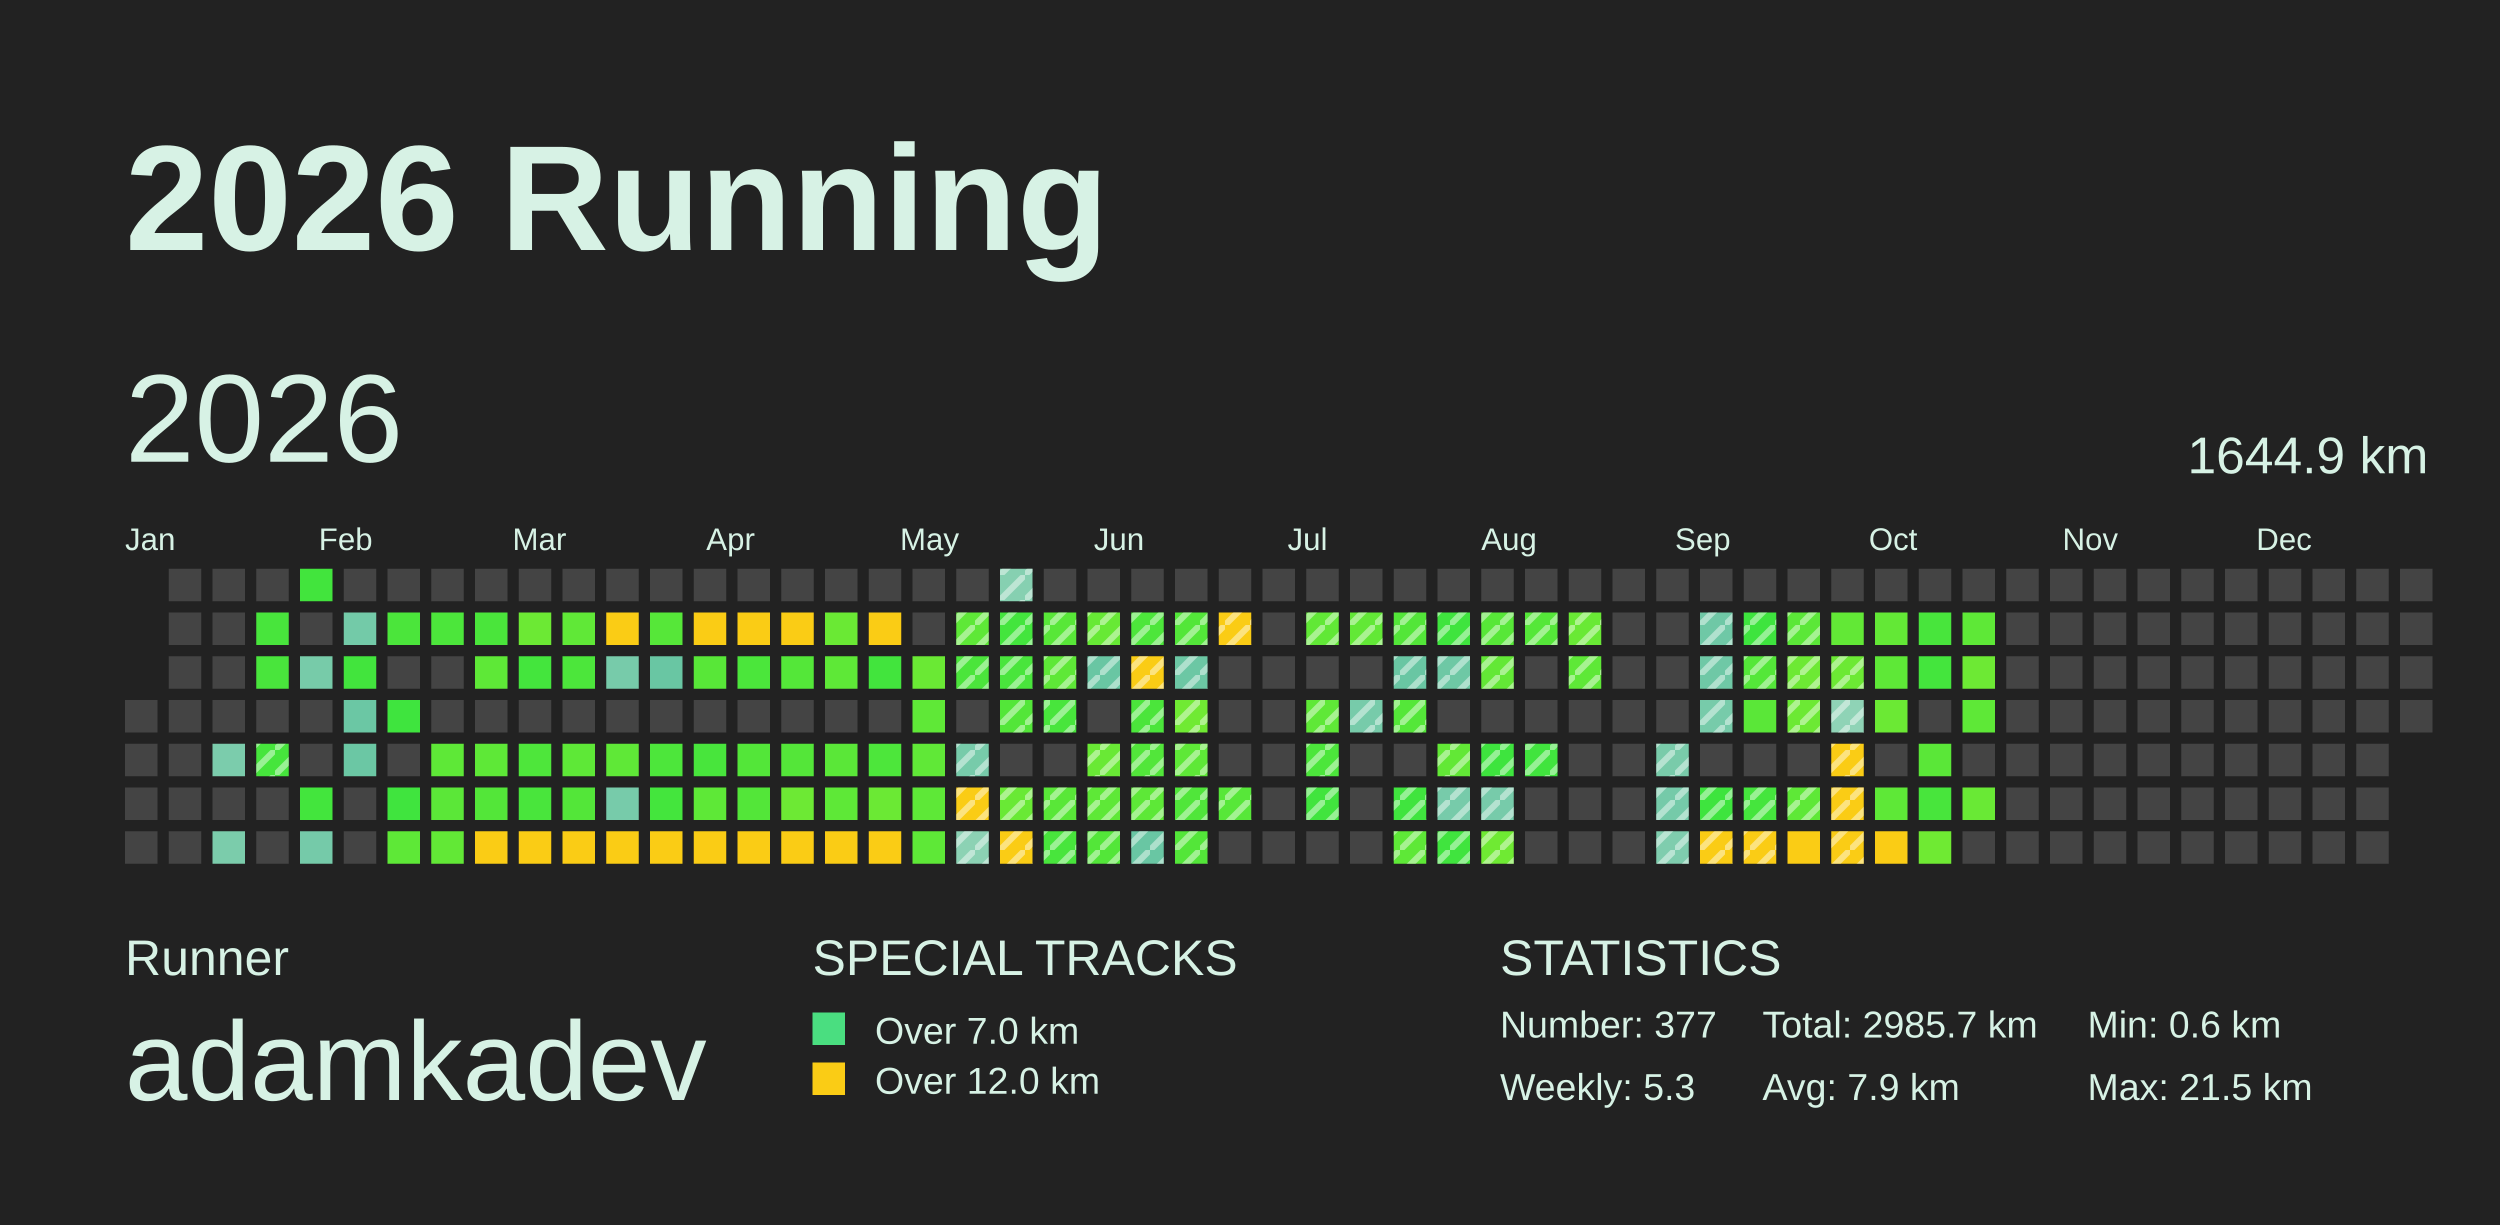
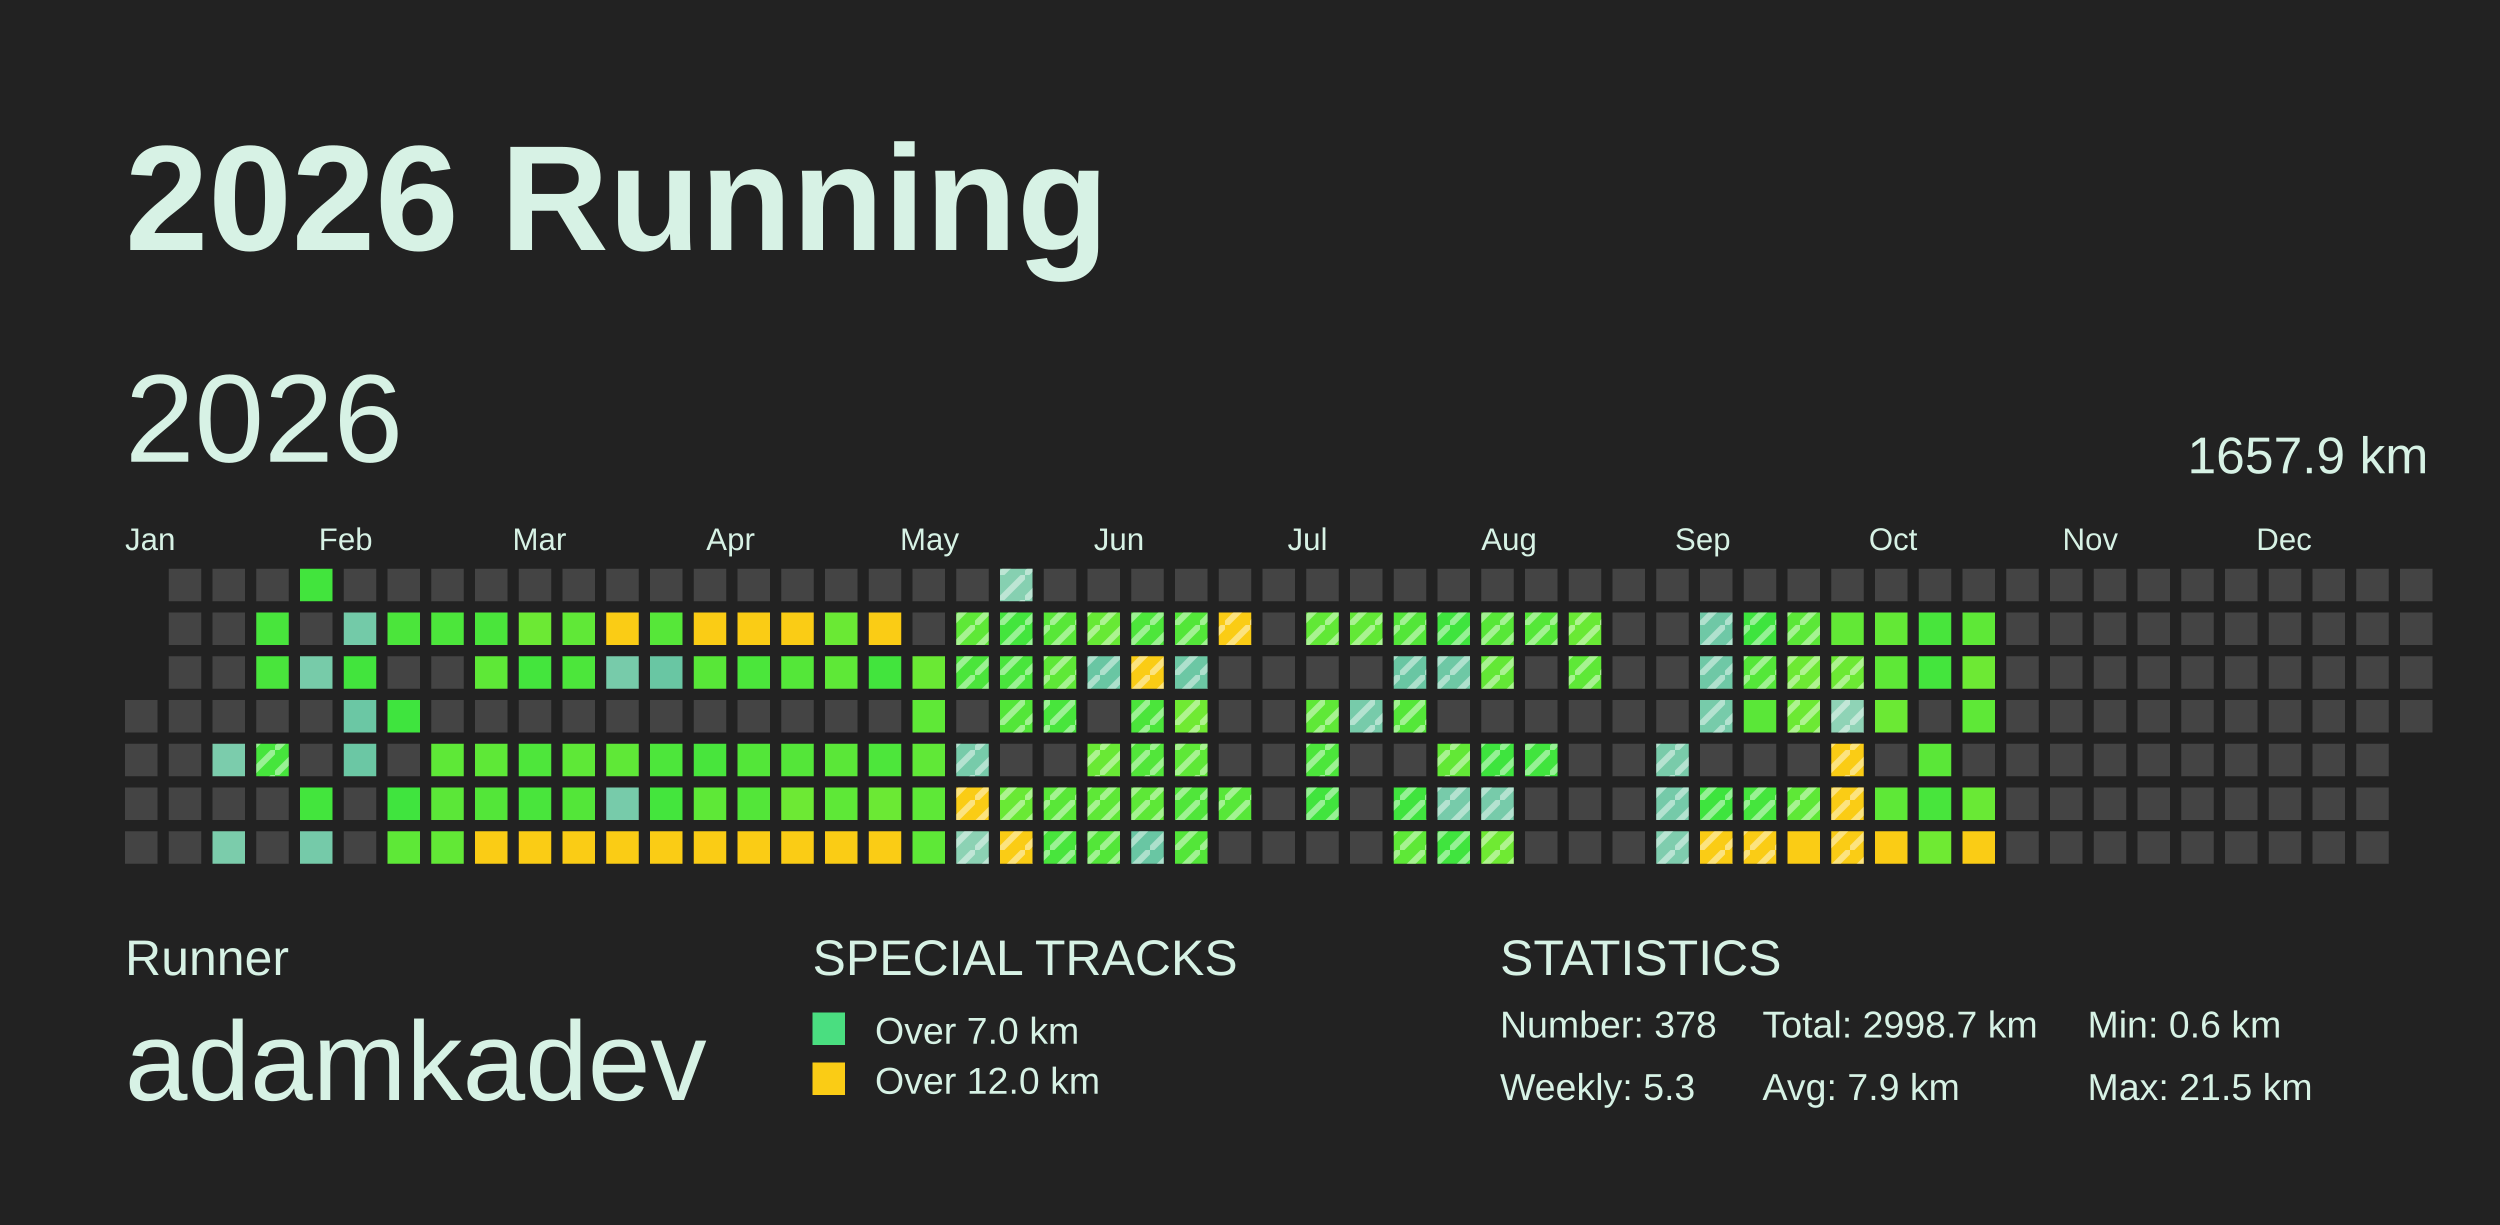
<svg xmlns="http://www.w3.org/2000/svg" baseProfile="full" height="98mm" version="1.1" viewBox="0,0,200,98" width="200mm">
  <defs>
    <pattern height="2" id="indoor-stripe" patternUnits="userSpaceOnUse" width="2">
      <line stroke="white" stroke-opacity="0.45" stroke-width="0.5" x1="0" x2="2" y1="2" y2="0" />
    </pattern>
  </defs>
  <rect fill="#222222" height="98" width="200" x="0" y="0" />
  <text fill="#D7F2E5" style="font-size:12px; font-family:Arial; font-weight:bold;" x="10" y="20">2026 Running</text>
  <text fill="#D7F2E5" style="font-size:4px; font-family:Arial" x="10" y="78">Runner</text>
  <text fill="#D7F2E5" style="font-size:9px; font-family:Arial" x="10" y="88">adamkadev</text>
  <text fill="#D7F2E5" style="font-size:4px; font-family:Arial" x="65" y="78">SPECIAL TRACKS</text>
  <rect fill="#4ADE80" height="2.6" width="2.6" x="65" y="81" />
  <text fill="#D7F2E5" style="font-size:3px; font-family:Arial" x="70" y="83.5">Over 7.0 km</text>
  <rect fill="#FACC15" height="2.6" width="2.6" x="65" y="85" />
  <text fill="#D7F2E5" style="font-size:3px; font-family:Arial" x="70" y="87.5">Over 12.0 km</text>
  <text fill="#D7F2E5" style="font-size:4px; font-family:Arial" x="120" y="78">STATISTICS</text>
-   <text fill="#D7F2E5" style="font-size:3px; font-family:Arial" x="120" y="83">Number: 377</text>
+   <text fill="#D7F2E5" style="font-size:3px; font-family:Arial" x="120" y="83">Number: 378</text>
  <text fill="#D7F2E5" style="font-size:3px; font-family:Arial" x="120" y="88">Weekly: 5.3</text>
-   <text fill="#D7F2E5" style="font-size:3px; font-family:Arial" x="141" y="83">Total: 2985.7 km</text>
+   <text fill="#D7F2E5" style="font-size:3px; font-family:Arial" x="141" y="83">Total: 2998.7 km</text>
  <text fill="#D7F2E5" style="font-size:3px; font-family:Arial" x="141" y="88">Avg: 7.9 km</text>
  <text fill="#D7F2E5" style="font-size:3px; font-family:Arial" x="167" y="83">Min: 0.6 km</text>
  <text fill="#D7F2E5" style="font-size:3px; font-family:Arial" x="167" y="88">Max: 21.5 km</text>
  <text dominant-baseline="hanging" fill="#D7F2E5" style="font-size:10.0px; font-family:Arial;" x="10" y="30">2026</text>
-   <text dominant-baseline="hanging" fill="#D7F2E5" style="font-size:4.125px; font-family:Arial;" x="175" y="35">1644.9 km</text>
+   <text dominant-baseline="hanging" fill="#D7F2E5" style="font-size:4.125px; font-family:Arial;" x="175" y="35">1657.9 km</text>
  <text fill="#D7F2E5" style="font-size:2.5px; font-family:Arial" x="10.0" y="44">Jan</text>
  <text fill="#D7F2E5" style="font-size:2.5px; font-family:Arial" x="25.5" y="44">Feb</text>
  <text fill="#D7F2E5" style="font-size:2.5px; font-family:Arial" x="41.0" y="44">Mar</text>
  <text fill="#D7F2E5" style="font-size:2.5px; font-family:Arial" x="56.5" y="44">Apr</text>
  <text fill="#D7F2E5" style="font-size:2.5px; font-family:Arial" x="72.0" y="44">May</text>
  <text fill="#D7F2E5" style="font-size:2.5px; font-family:Arial" x="87.5" y="44">Jun</text>
  <text fill="#D7F2E5" style="font-size:2.5px; font-family:Arial" x="103.0" y="44">Jul</text>
  <text fill="#D7F2E5" style="font-size:2.5px; font-family:Arial" x="118.5" y="44">Aug</text>
  <text fill="#D7F2E5" style="font-size:2.5px; font-family:Arial" x="134.0" y="44">Sep</text>
  <text fill="#D7F2E5" style="font-size:2.5px; font-family:Arial" x="149.5" y="44">Oct</text>
  <text fill="#D7F2E5" style="font-size:2.5px; font-family:Arial" x="165.0" y="44">Nov</text>
  <text fill="#D7F2E5" style="font-size:2.5px; font-family:Arial" x="180.5" y="44">Dec</text>
  <rect fill="#444444" height="2.6" width="2.6" x="10.0" y="56.0" />
  <rect fill="#444444" height="2.6" width="2.6" x="10.0" y="59.5" />
  <rect fill="#444444" height="2.6" width="2.6" x="10.0" y="63.0" />
  <rect fill="#444444" height="2.6" width="2.6" x="10.0" y="66.5" />
  <rect fill="#444444" height="2.6" width="2.6" x="13.5" y="45.5" />
  <rect fill="#444444" height="2.6" width="2.6" x="13.5" y="49.0" />
  <rect fill="#444444" height="2.6" width="2.6" x="13.5" y="52.5" />
  <rect fill="#444444" height="2.6" width="2.6" x="13.5" y="56.0" />
  <rect fill="#444444" height="2.6" width="2.6" x="13.5" y="59.5" />
  <rect fill="#444444" height="2.6" width="2.6" x="13.5" y="63.0" />
  <rect fill="#444444" height="2.6" width="2.6" x="13.5" y="66.5" />
  <rect fill="#444444" height="2.6" width="2.6" x="17.0" y="45.5" />
  <rect fill="#444444" height="2.6" width="2.6" x="17.0" y="49.0" />
  <rect fill="#444444" height="2.6" width="2.6" x="17.0" y="52.5" />
  <rect fill="#444444" height="2.6" width="2.6" x="17.0" y="56.0" />
  <rect fill="#7bccac" height="2.6" width="2.6" x="17.0" y="59.5" />
  <rect fill="#444444" height="2.6" width="2.6" x="17.0" y="63.0" />
  <rect fill="#7bccab" height="2.6" width="2.6" x="17.0" y="66.5" />
  <rect fill="#444444" height="2.6" width="2.6" x="20.5" y="45.5" />
  <rect fill="#48e53c" height="2.6" width="2.6" x="20.5" y="49.0" />
  <rect fill="#49e53c" height="2.6" width="2.6" x="20.5" y="52.5" />
  <rect fill="#444444" height="2.6" width="2.6" x="20.5" y="56.0" />
  <rect fill="#46e53c" height="2.6" width="2.6" x="20.5" y="59.5" />
  <rect fill="url(#indoor-stripe)" height="2.6" style="pointer-events: none;" width="2.6" x="20.5" y="59.5" />
  <rect fill="#444444" height="2.6" width="2.6" x="20.5" y="63.0" />
  <rect fill="#444444" height="2.6" width="2.6" x="20.5" y="66.5" />
  <rect fill="#42e43d" height="2.6" width="2.6" x="24.0" y="45.5" />
  <rect fill="#444444" height="2.6" width="2.6" x="24.0" y="49.0" />
  <rect fill="#77cba9" height="2.6" width="2.6" x="24.0" y="52.5" />
  <rect fill="#444444" height="2.6" width="2.6" x="24.0" y="56.0" />
  <rect fill="#444444" height="2.6" width="2.6" x="24.0" y="59.5" />
  <rect fill="#43e53d" height="2.6" width="2.6" x="24.0" y="63.0" />
  <rect fill="#75caa9" height="2.6" width="2.6" x="24.0" y="66.5" />
  <rect fill="#444444" height="2.6" width="2.6" x="27.5" y="45.5" />
  <rect fill="#73caa8" height="2.6" width="2.6" x="27.5" y="49.0" />
  <rect fill="#42e43d" height="2.6" width="2.6" x="27.5" y="52.5" />
  <rect fill="#6bc7a4" height="2.6" width="2.6" x="27.5" y="56.0" />
  <rect fill="#6bc7a4" height="2.6" width="2.6" x="27.5" y="59.5" />
  <rect fill="#444444" height="2.6" width="2.6" x="27.5" y="63.0" />
  <rect fill="#444444" height="2.6" width="2.6" x="27.5" y="66.5" />
  <rect fill="#444444" height="2.6" width="2.6" x="31.0" y="45.5" />
  <rect fill="#4be53b" height="2.6" width="2.6" x="31.0" y="49.0" />
  <rect fill="#444444" height="2.6" width="2.6" x="31.0" y="52.5" />
  <rect fill="#3fe43e" height="2.6" width="2.6" x="31.0" y="56.0" />
  <rect fill="#444444" height="2.6" width="2.6" x="31.0" y="59.5" />
  <rect fill="#40e43e" height="2.6" width="2.6" x="31.0" y="63.0" />
  <rect fill="#5ee837" height="2.6" width="2.6" x="31.0" y="66.5" />
  <rect fill="#444444" height="2.6" width="2.6" x="34.5" y="45.5" />
  <rect fill="#4ce63b" height="2.6" width="2.6" x="34.5" y="49.0" />
  <rect fill="#444444" height="2.6" width="2.6" x="34.5" y="52.5" />
  <rect fill="#444444" height="2.6" width="2.6" x="34.5" y="56.0" />
  <rect fill="#5ee837" height="2.6" width="2.6" x="34.5" y="59.5" />
  <rect fill="#5be738" height="2.6" width="2.6" x="34.5" y="63.0" />
  <rect fill="#62e836" height="2.6" width="2.6" x="34.5" y="66.5" />
  <rect fill="#444444" height="2.6" width="2.6" x="38.0" y="45.5" />
  <rect fill="#4ae53b" height="2.6" width="2.6" x="38.0" y="49.0" />
  <rect fill="#5ee837" height="2.6" width="2.6" x="38.0" y="52.5" />
  <rect fill="#444444" height="2.6" width="2.6" x="38.0" y="56.0" />
  <rect fill="#5ee837" height="2.6" width="2.6" x="38.0" y="59.5" />
  <rect fill="#53e639" height="2.6" width="2.6" x="38.0" y="63.0" />
  <rect fill="#FACC15" height="2.6" width="2.6" x="38.0" y="66.5" />
  <rect fill="#444444" height="2.6" width="2.6" x="41.5" y="45.5" />
  <rect fill="#6ce934" height="2.6" width="2.6" x="41.5" y="49.0" />
  <rect fill="#44e53d" height="2.6" width="2.6" x="41.5" y="52.5" />
  <rect fill="#444444" height="2.6" width="2.6" x="41.5" y="56.0" />
  <rect fill="#4ee63b" height="2.6" width="2.6" x="41.5" y="59.5" />
  <rect fill="#49e53c" height="2.6" width="2.6" x="41.5" y="63.0" />
  <rect fill="#FACC15" height="2.6" width="2.6" x="41.5" y="66.5" />
  <rect fill="#444444" height="2.6" width="2.6" x="45.0" y="45.5" />
  <rect fill="#60e837" height="2.6" width="2.6" x="45.0" y="49.0" />
  <rect fill="#4ce63b" height="2.6" width="2.6" x="45.0" y="52.5" />
  <rect fill="#444444" height="2.6" width="2.6" x="45.0" y="56.0" />
  <rect fill="#5ee837" height="2.6" width="2.6" x="45.0" y="59.5" />
  <rect fill="#53e639" height="2.6" width="2.6" x="45.0" y="63.0" />
  <rect fill="#FACC15" height="2.6" width="2.6" x="45.0" y="66.5" />
  <rect fill="#444444" height="2.6" width="2.6" x="48.5" y="45.5" />
  <rect fill="#FACC15" height="2.6" width="2.6" x="48.5" y="49.0" />
  <rect fill="#77cbaa" height="2.6" width="2.6" x="48.5" y="52.5" />
  <rect fill="#444444" height="2.6" width="2.6" x="48.5" y="56.0" />
  <rect fill="#5fe837" height="2.6" width="2.6" x="48.5" y="59.5" />
  <rect fill="#77cbaa" height="2.6" width="2.6" x="48.5" y="63.0" />
  <rect fill="#FACC15" height="2.6" width="2.6" x="48.5" y="66.5" />
  <rect fill="#444444" height="2.6" width="2.6" x="52.0" y="45.5" />
  <rect fill="#56e739" height="2.6" width="2.6" x="52.0" y="49.0" />
  <rect fill="#69c6a3" height="2.6" width="2.6" x="52.0" y="52.5" />
  <rect fill="#444444" height="2.6" width="2.6" x="52.0" y="56.0" />
  <rect fill="#4de63b" height="2.6" width="2.6" x="52.0" y="59.5" />
  <rect fill="#44e53d" height="2.6" width="2.6" x="52.0" y="63.0" />
  <rect fill="#FACC15" height="2.6" width="2.6" x="52.0" y="66.5" />
  <rect fill="#444444" height="2.6" width="2.6" x="55.5" y="45.5" />
  <rect fill="#FACC15" height="2.6" width="2.6" x="55.5" y="49.0" />
  <rect fill="#58e738" height="2.6" width="2.6" x="55.5" y="52.5" />
  <rect fill="#444444" height="2.6" width="2.6" x="55.5" y="56.0" />
  <rect fill="#48e53c" height="2.6" width="2.6" x="55.5" y="59.5" />
  <rect fill="#5ee837" height="2.6" width="2.6" x="55.5" y="63.0" />
  <rect fill="#FACC15" height="2.6" width="2.6" x="55.5" y="66.5" />
  <rect fill="#444444" height="2.6" width="2.6" x="59.0" y="45.5" />
  <rect fill="#FACC15" height="2.6" width="2.6" x="59.0" y="49.0" />
  <rect fill="#4be63b" height="2.6" width="2.6" x="59.0" y="52.5" />
  <rect fill="#444444" height="2.6" width="2.6" x="59.0" y="56.0" />
  <rect fill="#53e639" height="2.6" width="2.6" x="59.0" y="59.5" />
  <rect fill="#53e639" height="2.6" width="2.6" x="59.0" y="63.0" />
  <rect fill="#FACC15" height="2.6" width="2.6" x="59.0" y="66.5" />
  <rect fill="#444444" height="2.6" width="2.6" x="62.5" y="45.5" />
  <rect fill="#FACC15" height="2.6" width="2.6" x="62.5" y="49.0" />
  <rect fill="#54e739" height="2.6" width="2.6" x="62.5" y="52.5" />
  <rect fill="#444444" height="2.6" width="2.6" x="62.5" y="56.0" />
  <rect fill="#54e639" height="2.6" width="2.6" x="62.5" y="59.5" />
  <rect fill="#6de934" height="2.6" width="2.6" x="62.5" y="63.0" />
  <rect fill="#FACC15" height="2.6" width="2.6" x="62.5" y="66.5" />
  <rect fill="#444444" height="2.6" width="2.6" x="66.0" y="45.5" />
  <rect fill="#6ae934" height="2.6" width="2.6" x="66.0" y="49.0" />
  <rect fill="#5ee837" height="2.6" width="2.6" x="66.0" y="52.5" />
  <rect fill="#444444" height="2.6" width="2.6" x="66.0" y="56.0" />
  <rect fill="#5ae738" height="2.6" width="2.6" x="66.0" y="59.5" />
  <rect fill="#5ee837" height="2.6" width="2.6" x="66.0" y="63.0" />
  <rect fill="#FACC15" height="2.6" width="2.6" x="66.0" y="66.5" />
  <rect fill="#444444" height="2.6" width="2.6" x="69.5" y="45.5" />
  <rect fill="#FACC15" height="2.6" width="2.6" x="69.5" y="49.0" />
  <rect fill="#42e43d" height="2.6" width="2.6" x="69.5" y="52.5" />
  <rect fill="#444444" height="2.6" width="2.6" x="69.5" y="56.0" />
  <rect fill="#4de63b" height="2.6" width="2.6" x="69.5" y="59.5" />
  <rect fill="#6be934" height="2.6" width="2.6" x="69.5" y="63.0" />
  <rect fill="#FACC15" height="2.6" width="2.6" x="69.5" y="66.5" />
  <rect fill="#444444" height="2.6" width="2.6" x="73.0" y="45.5" />
  <rect fill="#444444" height="2.6" width="2.6" x="73.0" y="49.0" />
  <rect fill="#6ae934" height="2.6" width="2.6" x="73.0" y="52.5" />
  <rect fill="#5fe837" height="2.6" width="2.6" x="73.0" y="56.0" />
  <rect fill="#60e837" height="2.6" width="2.6" x="73.0" y="59.5" />
  <rect fill="#5ee837" height="2.6" width="2.6" x="73.0" y="63.0" />
  <rect fill="#5ee837" height="2.6" width="2.6" x="73.0" y="66.5" />
  <rect fill="#444444" height="2.6" width="2.6" x="76.5" y="45.5" />
  <rect fill="#5ee837" height="2.6" width="2.6" x="76.5" y="49.0" />
  <rect fill="url(#indoor-stripe)" height="2.6" style="pointer-events: none;" width="2.6" x="76.5" y="49.0" />
  <rect fill="#4be53b" height="2.6" width="2.6" x="76.5" y="52.5" />
  <rect fill="url(#indoor-stripe)" height="2.6" style="pointer-events: none;" width="2.6" x="76.5" y="52.5" />
  <rect fill="#444444" height="2.6" width="2.6" x="76.5" y="56.0" />
  <rect fill="#77cbaa" height="2.6" width="2.6" x="76.5" y="59.5" />
  <rect fill="url(#indoor-stripe)" height="2.6" style="pointer-events: none;" width="2.6" x="76.5" y="59.5" />
  <rect fill="#FACC15" height="2.6" width="2.6" x="76.5" y="63.0" />
  <rect fill="url(#indoor-stripe)" height="2.6" style="pointer-events: none;" width="2.6" x="76.5" y="63.0" />
  <rect fill="#8cd2b4" height="2.6" width="2.6" x="76.5" y="66.5" />
  <rect fill="url(#indoor-stripe)" height="2.6" style="pointer-events: none;" width="2.6" x="76.5" y="66.5" />
  <rect fill="#86d0b1" height="2.6" width="2.6" x="80.0" y="45.5" />
  <rect fill="url(#indoor-stripe)" height="2.6" style="pointer-events: none;" width="2.6" x="80.0" y="45.5" />
  <rect fill="#43e53d" height="2.6" width="2.6" x="80.0" y="49.0" />
  <rect fill="url(#indoor-stripe)" height="2.6" style="pointer-events: none;" width="2.6" x="80.0" y="49.0" />
  <rect fill="#49e53c" height="2.6" width="2.6" x="80.0" y="52.5" />
  <rect fill="url(#indoor-stripe)" height="2.6" style="pointer-events: none;" width="2.6" x="80.0" y="52.5" />
  <rect fill="#53e639" height="2.6" width="2.6" x="80.0" y="56.0" />
  <rect fill="url(#indoor-stripe)" height="2.6" style="pointer-events: none;" width="2.6" x="80.0" y="56.0" />
  <rect fill="#444444" height="2.6" width="2.6" x="80.0" y="59.5" />
  <rect fill="#69e935" height="2.6" width="2.6" x="80.0" y="63.0" />
  <rect fill="url(#indoor-stripe)" height="2.6" style="pointer-events: none;" width="2.6" x="80.0" y="63.0" />
  <rect fill="#FACC15" height="2.6" width="2.6" x="80.0" y="66.5" />
  <rect fill="url(#indoor-stripe)" height="2.6" style="pointer-events: none;" width="2.6" x="80.0" y="66.5" />
  <rect fill="#444444" height="2.6" width="2.6" x="83.5" y="45.5" />
  <rect fill="#58e738" height="2.6" width="2.6" x="83.5" y="49.0" />
  <rect fill="url(#indoor-stripe)" height="2.6" style="pointer-events: none;" width="2.6" x="83.5" y="49.0" />
  <rect fill="#5ee837" height="2.6" width="2.6" x="83.5" y="52.5" />
  <rect fill="url(#indoor-stripe)" height="2.6" style="pointer-events: none;" width="2.6" x="83.5" y="52.5" />
  <rect fill="#48e53c" height="2.6" width="2.6" x="83.5" y="56.0" />
  <rect fill="url(#indoor-stripe)" height="2.6" style="pointer-events: none;" width="2.6" x="83.5" y="56.0" />
  <rect fill="#444444" height="2.6" width="2.6" x="83.5" y="59.5" />
  <rect fill="#59e738" height="2.6" width="2.6" x="83.5" y="63.0" />
  <rect fill="url(#indoor-stripe)" height="2.6" style="pointer-events: none;" width="2.6" x="83.5" y="63.0" />
  <rect fill="#48e53c" height="2.6" width="2.6" x="83.5" y="66.5" />
  <rect fill="url(#indoor-stripe)" height="2.6" style="pointer-events: none;" width="2.6" x="83.5" y="66.5" />
  <rect fill="#444444" height="2.6" width="2.6" x="87.0" y="45.5" />
  <rect fill="#67e935" height="2.6" width="2.6" x="87.0" y="49.0" />
  <rect fill="url(#indoor-stripe)" height="2.6" style="pointer-events: none;" width="2.6" x="87.0" y="49.0" />
  <rect fill="#69c6a3" height="2.6" width="2.6" x="87.0" y="52.5" />
  <rect fill="url(#indoor-stripe)" height="2.6" style="pointer-events: none;" width="2.6" x="87.0" y="52.5" />
  <rect fill="#444444" height="2.6" width="2.6" x="87.0" y="56.0" />
  <rect fill="#69e935" height="2.6" width="2.6" x="87.0" y="59.5" />
  <rect fill="url(#indoor-stripe)" height="2.6" style="pointer-events: none;" width="2.6" x="87.0" y="59.5" />
  <rect fill="#5ee837" height="2.6" width="2.6" x="87.0" y="63.0" />
  <rect fill="url(#indoor-stripe)" height="2.6" style="pointer-events: none;" width="2.6" x="87.0" y="63.0" />
  <rect fill="#53e639" height="2.6" width="2.6" x="87.0" y="66.5" />
  <rect fill="url(#indoor-stripe)" height="2.6" style="pointer-events: none;" width="2.6" x="87.0" y="66.5" />
  <rect fill="#444444" height="2.6" width="2.6" x="90.5" y="45.5" />
  <rect fill="#4de63b" height="2.6" width="2.6" x="90.5" y="49.0" />
  <rect fill="url(#indoor-stripe)" height="2.6" style="pointer-events: none;" width="2.6" x="90.5" y="49.0" />
  <rect fill="#FACC15" height="2.6" width="2.6" x="90.5" y="52.5" />
  <rect fill="url(#indoor-stripe)" height="2.6" style="pointer-events: none;" width="2.6" x="90.5" y="52.5" />
  <rect fill="#4be53b" height="2.6" width="2.6" x="90.5" y="56.0" />
  <rect fill="url(#indoor-stripe)" height="2.6" style="pointer-events: none;" width="2.6" x="90.5" y="56.0" />
  <rect fill="#52e63a" height="2.6" width="2.6" x="90.5" y="59.5" />
  <rect fill="url(#indoor-stripe)" height="2.6" style="pointer-events: none;" width="2.6" x="90.5" y="59.5" />
  <rect fill="#5de837" height="2.6" width="2.6" x="90.5" y="63.0" />
  <rect fill="url(#indoor-stripe)" height="2.6" style="pointer-events: none;" width="2.6" x="90.5" y="63.0" />
  <rect fill="#69c6a3" height="2.6" width="2.6" x="90.5" y="66.5" />
  <rect fill="url(#indoor-stripe)" height="2.6" style="pointer-events: none;" width="2.6" x="90.5" y="66.5" />
  <rect fill="#444444" height="2.6" width="2.6" x="94.0" y="45.5" />
  <rect fill="#53e639" height="2.6" width="2.6" x="94.0" y="49.0" />
  <rect fill="url(#indoor-stripe)" height="2.6" style="pointer-events: none;" width="2.6" x="94.0" y="49.0" />
  <rect fill="#6cc7a4" height="2.6" width="2.6" x="94.0" y="52.5" />
  <rect fill="url(#indoor-stripe)" height="2.6" style="pointer-events: none;" width="2.6" x="94.0" y="52.5" />
  <rect fill="#70ea33" height="2.6" width="2.6" x="94.0" y="56.0" />
  <rect fill="url(#indoor-stripe)" height="2.6" style="pointer-events: none;" width="2.6" x="94.0" y="56.0" />
  <rect fill="#5ee837" height="2.6" width="2.6" x="94.0" y="59.5" />
  <rect fill="url(#indoor-stripe)" height="2.6" style="pointer-events: none;" width="2.6" x="94.0" y="59.5" />
  <rect fill="#50e63a" height="2.6" width="2.6" x="94.0" y="63.0" />
  <rect fill="url(#indoor-stripe)" height="2.6" style="pointer-events: none;" width="2.6" x="94.0" y="63.0" />
  <rect fill="#53e639" height="2.6" width="2.6" x="94.0" y="66.5" />
  <rect fill="url(#indoor-stripe)" height="2.6" style="pointer-events: none;" width="2.6" x="94.0" y="66.5" />
  <rect fill="#444444" height="2.6" width="2.6" x="97.5" y="45.5" />
  <rect fill="#FACC15" height="2.6" width="2.6" x="97.5" y="49.0" />
  <rect fill="url(#indoor-stripe)" height="2.6" style="pointer-events: none;" width="2.6" x="97.5" y="49.0" />
  <rect fill="#444444" height="2.6" width="2.6" x="97.5" y="52.5" />
  <rect fill="#444444" height="2.6" width="2.6" x="97.5" y="56.0" />
  <rect fill="#444444" height="2.6" width="2.6" x="97.5" y="59.5" />
  <rect fill="#57e739" height="2.6" width="2.6" x="97.5" y="63.0" />
  <rect fill="url(#indoor-stripe)" height="2.6" style="pointer-events: none;" width="2.6" x="97.5" y="63.0" />
  <rect fill="#444444" height="2.6" width="2.6" x="97.5" y="66.5" />
  <rect fill="#444444" height="2.6" width="2.6" x="101.0" y="45.5" />
  <rect fill="#444444" height="2.6" width="2.6" x="101.0" y="49.0" />
  <rect fill="#444444" height="2.6" width="2.6" x="101.0" y="52.5" />
  <rect fill="#444444" height="2.6" width="2.6" x="101.0" y="56.0" />
  <rect fill="#444444" height="2.6" width="2.6" x="101.0" y="59.5" />
  <rect fill="#444444" height="2.6" width="2.6" x="101.0" y="63.0" />
  <rect fill="#444444" height="2.6" width="2.6" x="101.0" y="66.5" />
  <rect fill="#444444" height="2.6" width="2.6" x="104.5" y="45.5" />
  <rect fill="#61e836" height="2.6" width="2.6" x="104.5" y="49.0" />
  <rect fill="url(#indoor-stripe)" height="2.6" style="pointer-events: none;" width="2.6" x="104.5" y="49.0" />
  <rect fill="#444444" height="2.6" width="2.6" x="104.5" y="52.5" />
  <rect fill="#5fe837" height="2.6" width="2.6" x="104.5" y="56.0" />
  <rect fill="url(#indoor-stripe)" height="2.6" style="pointer-events: none;" width="2.6" x="104.5" y="56.0" />
  <rect fill="#4ce63b" height="2.6" width="2.6" x="104.5" y="59.5" />
  <rect fill="url(#indoor-stripe)" height="2.6" style="pointer-events: none;" width="2.6" x="104.5" y="59.5" />
  <rect fill="#41e43e" height="2.6" width="2.6" x="104.5" y="63.0" />
  <rect fill="url(#indoor-stripe)" height="2.6" style="pointer-events: none;" width="2.6" x="104.5" y="63.0" />
  <rect fill="#444444" height="2.6" width="2.6" x="104.5" y="66.5" />
  <rect fill="#444444" height="2.6" width="2.6" x="108.0" y="45.5" />
  <rect fill="#62e836" height="2.6" width="2.6" x="108.0" y="49.0" />
  <rect fill="url(#indoor-stripe)" height="2.6" style="pointer-events: none;" width="2.6" x="108.0" y="49.0" />
  <rect fill="#444444" height="2.6" width="2.6" x="108.0" y="52.5" />
  <rect fill="#77cbaa" height="2.6" width="2.6" x="108.0" y="56.0" />
  <rect fill="url(#indoor-stripe)" height="2.6" style="pointer-events: none;" width="2.6" x="108.0" y="56.0" />
  <rect fill="#444444" height="2.6" width="2.6" x="108.0" y="59.5" />
  <rect fill="#444444" height="2.6" width="2.6" x="108.0" y="63.0" />
  <rect fill="#444444" height="2.6" width="2.6" x="108.0" y="66.5" />
  <rect fill="#444444" height="2.6" width="2.6" x="111.5" y="45.5" />
  <rect fill="#53e639" height="2.6" width="2.6" x="111.5" y="49.0" />
  <rect fill="url(#indoor-stripe)" height="2.6" style="pointer-events: none;" width="2.6" x="111.5" y="49.0" />
  <rect fill="#69c6a3" height="2.6" width="2.6" x="111.5" y="52.5" />
  <rect fill="url(#indoor-stripe)" height="2.6" style="pointer-events: none;" width="2.6" x="111.5" y="52.5" />
  <rect fill="#54e739" height="2.6" width="2.6" x="111.5" y="56.0" />
  <rect fill="url(#indoor-stripe)" height="2.6" style="pointer-events: none;" width="2.6" x="111.5" y="56.0" />
  <rect fill="#444444" height="2.6" width="2.6" x="111.5" y="59.5" />
  <rect fill="#40e43e" height="2.6" width="2.6" x="111.5" y="63.0" />
  <rect fill="url(#indoor-stripe)" height="2.6" style="pointer-events: none;" width="2.6" x="111.5" y="63.0" />
  <rect fill="#5ee837" height="2.6" width="2.6" x="111.5" y="66.5" />
  <rect fill="url(#indoor-stripe)" height="2.6" style="pointer-events: none;" width="2.6" x="111.5" y="66.5" />
  <rect fill="#444444" height="2.6" width="2.6" x="115.0" y="45.5" />
  <rect fill="#3fe43e" height="2.6" width="2.6" x="115.0" y="49.0" />
  <rect fill="url(#indoor-stripe)" height="2.6" style="pointer-events: none;" width="2.6" x="115.0" y="49.0" />
  <rect fill="#6ec8a5" height="2.6" width="2.6" x="115.0" y="52.5" />
  <rect fill="url(#indoor-stripe)" height="2.6" style="pointer-events: none;" width="2.6" x="115.0" y="52.5" />
  <rect fill="#444444" height="2.6" width="2.6" x="115.0" y="56.0" />
  <rect fill="#62e836" height="2.6" width="2.6" x="115.0" y="59.5" />
  <rect fill="url(#indoor-stripe)" height="2.6" style="pointer-events: none;" width="2.6" x="115.0" y="59.5" />
  <rect fill="#77cbaa" height="2.6" width="2.6" x="115.0" y="63.0" />
  <rect fill="url(#indoor-stripe)" height="2.6" style="pointer-events: none;" width="2.6" x="115.0" y="63.0" />
  <rect fill="#40e43e" height="2.6" width="2.6" x="115.0" y="66.5" />
  <rect fill="url(#indoor-stripe)" height="2.6" style="pointer-events: none;" width="2.6" x="115.0" y="66.5" />
  <rect fill="#444444" height="2.6" width="2.6" x="118.5" y="45.5" />
  <rect fill="#57e738" height="2.6" width="2.6" x="118.5" y="49.0" />
  <rect fill="url(#indoor-stripe)" height="2.6" style="pointer-events: none;" width="2.6" x="118.5" y="49.0" />
  <rect fill="#63e836" height="2.6" width="2.6" x="118.5" y="52.5" />
  <rect fill="url(#indoor-stripe)" height="2.6" style="pointer-events: none;" width="2.6" x="118.5" y="52.5" />
  <rect fill="#444444" height="2.6" width="2.6" x="118.5" y="56.0" />
  <rect fill="#3ee43e" height="2.6" width="2.6" x="118.5" y="59.5" />
  <rect fill="url(#indoor-stripe)" height="2.6" style="pointer-events: none;" width="2.6" x="118.5" y="59.5" />
  <rect fill="#77cbaa" height="2.6" width="2.6" x="118.5" y="63.0" />
  <rect fill="url(#indoor-stripe)" height="2.6" style="pointer-events: none;" width="2.6" x="118.5" y="63.0" />
  <rect fill="#6fea33" height="2.6" width="2.6" x="118.5" y="66.5" />
  <rect fill="url(#indoor-stripe)" height="2.6" style="pointer-events: none;" width="2.6" x="118.5" y="66.5" />
  <rect fill="#444444" height="2.6" width="2.6" x="122.0" y="45.5" />
  <rect fill="#55e739" height="2.6" width="2.6" x="122.0" y="49.0" />
  <rect fill="url(#indoor-stripe)" height="2.6" style="pointer-events: none;" width="2.6" x="122.0" y="49.0" />
  <rect fill="#444444" height="2.6" width="2.6" x="122.0" y="52.5" />
  <rect fill="#444444" height="2.6" width="2.6" x="122.0" y="56.0" />
  <rect fill="#41e43e" height="2.6" width="2.6" x="122.0" y="59.5" />
  <rect fill="url(#indoor-stripe)" height="2.6" style="pointer-events: none;" width="2.6" x="122.0" y="59.5" />
  <rect fill="#444444" height="2.6" width="2.6" x="122.0" y="63.0" />
  <rect fill="#444444" height="2.6" width="2.6" x="122.0" y="66.5" />
  <rect fill="#444444" height="2.6" width="2.6" x="125.5" y="45.5" />
  <rect fill="#69e935" height="2.6" width="2.6" x="125.5" y="49.0" />
  <rect fill="url(#indoor-stripe)" height="2.6" style="pointer-events: none;" width="2.6" x="125.5" y="49.0" />
  <rect fill="#5ee837" height="2.6" width="2.6" x="125.5" y="52.5" />
  <rect fill="url(#indoor-stripe)" height="2.6" style="pointer-events: none;" width="2.6" x="125.5" y="52.5" />
  <rect fill="#444444" height="2.6" width="2.6" x="125.5" y="56.0" />
  <rect fill="#444444" height="2.6" width="2.6" x="125.5" y="59.5" />
  <rect fill="#444444" height="2.6" width="2.6" x="125.5" y="63.0" />
  <rect fill="#444444" height="2.6" width="2.6" x="125.5" y="66.5" />
  <rect fill="#444444" height="2.6" width="2.6" x="129.0" y="45.5" />
  <rect fill="#444444" height="2.6" width="2.6" x="129.0" y="49.0" />
  <rect fill="#444444" height="2.6" width="2.6" x="129.0" y="52.5" />
  <rect fill="#444444" height="2.6" width="2.6" x="129.0" y="56.0" />
  <rect fill="#444444" height="2.6" width="2.6" x="129.0" y="59.5" />
  <rect fill="#444444" height="2.6" width="2.6" x="129.0" y="63.0" />
  <rect fill="#444444" height="2.6" width="2.6" x="129.0" y="66.5" />
  <rect fill="#444444" height="2.6" width="2.6" x="132.5" y="45.5" />
  <rect fill="#444444" height="2.6" width="2.6" x="132.5" y="49.0" />
  <rect fill="#444444" height="2.6" width="2.6" x="132.5" y="52.5" />
  <rect fill="#444444" height="2.6" width="2.6" x="132.5" y="56.0" />
  <rect fill="#79cbaa" height="2.6" width="2.6" x="132.5" y="59.5" />
  <rect fill="url(#indoor-stripe)" height="2.6" style="pointer-events: none;" width="2.6" x="132.5" y="59.5" />
  <rect fill="#75caa9" height="2.6" width="2.6" x="132.5" y="63.0" />
  <rect fill="url(#indoor-stripe)" height="2.6" style="pointer-events: none;" width="2.6" x="132.5" y="63.0" />
  <rect fill="#7fcdae" height="2.6" width="2.6" x="132.5" y="66.5" />
  <rect fill="url(#indoor-stripe)" height="2.6" style="pointer-events: none;" width="2.6" x="132.5" y="66.5" />
  <rect fill="#444444" height="2.6" width="2.6" x="136.0" y="45.5" />
  <rect fill="#6fc8a6" height="2.6" width="2.6" x="136.0" y="49.0" />
  <rect fill="url(#indoor-stripe)" height="2.6" style="pointer-events: none;" width="2.6" x="136.0" y="49.0" />
  <rect fill="#6fc8a6" height="2.6" width="2.6" x="136.0" y="52.5" />
  <rect fill="url(#indoor-stripe)" height="2.6" style="pointer-events: none;" width="2.6" x="136.0" y="52.5" />
  <rect fill="#77cbaa" height="2.6" width="2.6" x="136.0" y="56.0" />
  <rect fill="url(#indoor-stripe)" height="2.6" style="pointer-events: none;" width="2.6" x="136.0" y="56.0" />
  <rect fill="#444444" height="2.6" width="2.6" x="136.0" y="59.5" />
  <rect fill="#3ee43e" height="2.6" width="2.6" x="136.0" y="63.0" />
  <rect fill="url(#indoor-stripe)" height="2.6" style="pointer-events: none;" width="2.6" x="136.0" y="63.0" />
  <rect fill="#FACC15" height="2.6" width="2.6" x="136.0" y="66.5" />
  <rect fill="url(#indoor-stripe)" height="2.6" style="pointer-events: none;" width="2.6" x="136.0" y="66.5" />
  <rect fill="#444444" height="2.6" width="2.6" x="139.5" y="45.5" />
  <rect fill="#3ee43e" height="2.6" width="2.6" x="139.5" y="49.0" />
  <rect fill="url(#indoor-stripe)" height="2.6" style="pointer-events: none;" width="2.6" x="139.5" y="49.0" />
  <rect fill="#54e739" height="2.6" width="2.6" x="139.5" y="52.5" />
  <rect fill="url(#indoor-stripe)" height="2.6" style="pointer-events: none;" width="2.6" x="139.5" y="52.5" />
  <rect fill="#5ae738" height="2.6" width="2.6" x="139.5" y="56.0" />
  <rect fill="#444444" height="2.6" width="2.6" x="139.5" y="59.5" />
  <rect fill="#45e53d" height="2.6" width="2.6" x="139.5" y="63.0" />
  <rect fill="url(#indoor-stripe)" height="2.6" style="pointer-events: none;" width="2.6" x="139.5" y="63.0" />
  <rect fill="#FACC15" height="2.6" width="2.6" x="139.5" y="66.5" />
  <rect fill="url(#indoor-stripe)" height="2.6" style="pointer-events: none;" width="2.6" x="139.5" y="66.5" />
  <rect fill="#444444" height="2.6" width="2.6" x="143.0" y="45.5" />
  <rect fill="#5be738" height="2.6" width="2.6" x="143.0" y="49.0" />
  <rect fill="url(#indoor-stripe)" height="2.6" style="pointer-events: none;" width="2.6" x="143.0" y="49.0" />
  <rect fill="#6de934" height="2.6" width="2.6" x="143.0" y="52.5" />
  <rect fill="url(#indoor-stripe)" height="2.6" style="pointer-events: none;" width="2.6" x="143.0" y="52.5" />
  <rect fill="#6ce934" height="2.6" width="2.6" x="143.0" y="56.0" />
  <rect fill="url(#indoor-stripe)" height="2.6" style="pointer-events: none;" width="2.6" x="143.0" y="56.0" />
  <rect fill="#444444" height="2.6" width="2.6" x="143.0" y="59.5" />
  <rect fill="#5ee837" height="2.6" width="2.6" x="143.0" y="63.0" />
  <rect fill="url(#indoor-stripe)" height="2.6" style="pointer-events: none;" width="2.6" x="143.0" y="63.0" />
  <rect fill="#FACC15" height="2.6" width="2.6" x="143.0" y="66.5" />
  <rect fill="#444444" height="2.6" width="2.6" x="146.5" y="45.5" />
  <rect fill="#62e836" height="2.6" width="2.6" x="146.5" y="49.0" />
  <rect fill="#6ce934" height="2.6" width="2.6" x="146.5" y="52.5" />
  <rect fill="url(#indoor-stripe)" height="2.6" style="pointer-events: none;" width="2.6" x="146.5" y="52.5" />
  <rect fill="#8fd3b6" height="2.6" width="2.6" x="146.5" y="56.0" />
  <rect fill="url(#indoor-stripe)" height="2.6" style="pointer-events: none;" width="2.6" x="146.5" y="56.0" />
  <rect fill="#FACC15" height="2.6" width="2.6" x="146.5" y="59.5" />
  <rect fill="url(#indoor-stripe)" height="2.6" style="pointer-events: none;" width="2.6" x="146.5" y="59.5" />
  <rect fill="#FACC15" height="2.6" width="2.6" x="146.5" y="63.0" />
  <rect fill="url(#indoor-stripe)" height="2.6" style="pointer-events: none;" width="2.6" x="146.5" y="63.0" />
  <rect fill="#FACC15" height="2.6" width="2.6" x="146.5" y="66.5" />
  <rect fill="url(#indoor-stripe)" height="2.6" style="pointer-events: none;" width="2.6" x="146.5" y="66.5" />
  <rect fill="#444444" height="2.6" width="2.6" x="150.0" y="45.5" />
  <rect fill="#63e836" height="2.6" width="2.6" x="150.0" y="49.0" />
  <rect fill="#5ee837" height="2.6" width="2.6" x="150.0" y="52.5" />
  <rect fill="#6be934" height="2.6" width="2.6" x="150.0" y="56.0" />
  <rect fill="#444444" height="2.6" width="2.6" x="150.0" y="59.5" />
  <rect fill="#5ee837" height="2.6" width="2.6" x="150.0" y="63.0" />
  <rect fill="#FACC15" height="2.6" width="2.6" x="150.0" y="66.5" />
  <rect fill="#444444" height="2.6" width="2.6" x="153.5" y="45.5" />
  <rect fill="#48e53c" height="2.6" width="2.6" x="153.5" y="49.0" />
  <rect fill="#44e53d" height="2.6" width="2.6" x="153.5" y="52.5" />
  <rect fill="#444444" height="2.6" width="2.6" x="153.5" y="56.0" />
  <rect fill="#5ae738" height="2.6" width="2.6" x="153.5" y="59.5" />
  <rect fill="#48e53c" height="2.6" width="2.6" x="153.5" y="63.0" />
  <rect fill="#6fea33" height="2.6" width="2.6" x="153.5" y="66.5" />
  <rect fill="#444444" height="2.6" width="2.6" x="157.0" y="45.5" />
  <rect fill="#5ee837" height="2.6" width="2.6" x="157.0" y="49.0" />
  <rect fill="#6de934" height="2.6" width="2.6" x="157.0" y="52.5" />
  <rect fill="#5ee837" height="2.6" width="2.6" x="157.0" y="56.0" />
  <rect fill="#444444" height="2.6" width="2.6" x="157.0" y="59.5" />
  <rect fill="#69e935" height="2.6" width="2.6" x="157.0" y="63.0" />
-   <rect fill="#444444" height="2.6" width="2.6" x="157.0" y="66.5" />
+   <rect fill="#FACC15" height="2.6" width="2.6" x="157.0" y="66.5" />
  <rect fill="#444444" height="2.6" width="2.6" x="160.5" y="45.5" />
  <rect fill="#444444" height="2.6" width="2.6" x="160.5" y="49.0" />
  <rect fill="#444444" height="2.6" width="2.6" x="160.5" y="52.5" />
  <rect fill="#444444" height="2.6" width="2.6" x="160.5" y="56.0" />
  <rect fill="#444444" height="2.6" width="2.6" x="160.5" y="59.5" />
  <rect fill="#444444" height="2.6" width="2.6" x="160.5" y="63.0" />
  <rect fill="#444444" height="2.6" width="2.6" x="160.5" y="66.5" />
  <rect fill="#444444" height="2.6" width="2.6" x="164.0" y="45.5" />
  <rect fill="#444444" height="2.6" width="2.6" x="164.0" y="49.0" />
  <rect fill="#444444" height="2.6" width="2.6" x="164.0" y="52.5" />
  <rect fill="#444444" height="2.6" width="2.6" x="164.0" y="56.0" />
  <rect fill="#444444" height="2.6" width="2.6" x="164.0" y="59.5" />
  <rect fill="#444444" height="2.6" width="2.6" x="164.0" y="63.0" />
  <rect fill="#444444" height="2.6" width="2.6" x="164.0" y="66.5" />
  <rect fill="#444444" height="2.6" width="2.6" x="167.5" y="45.5" />
  <rect fill="#444444" height="2.6" width="2.6" x="167.5" y="49.0" />
  <rect fill="#444444" height="2.6" width="2.6" x="167.5" y="52.5" />
  <rect fill="#444444" height="2.6" width="2.6" x="167.5" y="56.0" />
  <rect fill="#444444" height="2.6" width="2.6" x="167.5" y="59.5" />
  <rect fill="#444444" height="2.6" width="2.6" x="167.5" y="63.0" />
  <rect fill="#444444" height="2.6" width="2.6" x="167.5" y="66.5" />
  <rect fill="#444444" height="2.6" width="2.6" x="171.0" y="45.5" />
  <rect fill="#444444" height="2.6" width="2.6" x="171.0" y="49.0" />
  <rect fill="#444444" height="2.6" width="2.6" x="171.0" y="52.5" />
  <rect fill="#444444" height="2.6" width="2.6" x="171.0" y="56.0" />
  <rect fill="#444444" height="2.6" width="2.6" x="171.0" y="59.5" />
  <rect fill="#444444" height="2.6" width="2.6" x="171.0" y="63.0" />
  <rect fill="#444444" height="2.6" width="2.6" x="171.0" y="66.5" />
  <rect fill="#444444" height="2.6" width="2.6" x="174.5" y="45.5" />
  <rect fill="#444444" height="2.6" width="2.6" x="174.5" y="49.0" />
  <rect fill="#444444" height="2.6" width="2.6" x="174.5" y="52.5" />
  <rect fill="#444444" height="2.6" width="2.6" x="174.5" y="56.0" />
  <rect fill="#444444" height="2.6" width="2.6" x="174.5" y="59.5" />
  <rect fill="#444444" height="2.6" width="2.6" x="174.5" y="63.0" />
  <rect fill="#444444" height="2.6" width="2.6" x="174.5" y="66.5" />
  <rect fill="#444444" height="2.6" width="2.6" x="178.0" y="45.5" />
  <rect fill="#444444" height="2.6" width="2.6" x="178.0" y="49.0" />
  <rect fill="#444444" height="2.6" width="2.6" x="178.0" y="52.5" />
  <rect fill="#444444" height="2.6" width="2.6" x="178.0" y="56.0" />
  <rect fill="#444444" height="2.6" width="2.6" x="178.0" y="59.5" />
  <rect fill="#444444" height="2.6" width="2.6" x="178.0" y="63.0" />
  <rect fill="#444444" height="2.6" width="2.6" x="178.0" y="66.5" />
  <rect fill="#444444" height="2.6" width="2.6" x="181.5" y="45.5" />
  <rect fill="#444444" height="2.6" width="2.6" x="181.5" y="49.0" />
  <rect fill="#444444" height="2.6" width="2.6" x="181.5" y="52.5" />
  <rect fill="#444444" height="2.6" width="2.6" x="181.5" y="56.0" />
  <rect fill="#444444" height="2.6" width="2.6" x="181.5" y="59.5" />
  <rect fill="#444444" height="2.6" width="2.6" x="181.5" y="63.0" />
  <rect fill="#444444" height="2.6" width="2.6" x="181.5" y="66.5" />
  <rect fill="#444444" height="2.6" width="2.6" x="185.0" y="45.5" />
  <rect fill="#444444" height="2.6" width="2.6" x="185.0" y="49.0" />
  <rect fill="#444444" height="2.6" width="2.6" x="185.0" y="52.5" />
  <rect fill="#444444" height="2.6" width="2.6" x="185.0" y="56.0" />
  <rect fill="#444444" height="2.6" width="2.6" x="185.0" y="59.5" />
  <rect fill="#444444" height="2.6" width="2.6" x="185.0" y="63.0" />
  <rect fill="#444444" height="2.6" width="2.6" x="185.0" y="66.5" />
  <rect fill="#444444" height="2.6" width="2.6" x="188.5" y="45.5" />
  <rect fill="#444444" height="2.6" width="2.6" x="188.5" y="49.0" />
  <rect fill="#444444" height="2.6" width="2.6" x="188.5" y="52.5" />
  <rect fill="#444444" height="2.6" width="2.6" x="188.5" y="56.0" />
  <rect fill="#444444" height="2.6" width="2.6" x="188.5" y="59.5" />
  <rect fill="#444444" height="2.6" width="2.6" x="188.5" y="63.0" />
  <rect fill="#444444" height="2.6" width="2.6" x="188.5" y="66.5" />
  <rect fill="#444444" height="2.6" width="2.6" x="192.0" y="45.5" />
  <rect fill="#444444" height="2.6" width="2.6" x="192.0" y="49.0" />
  <rect fill="#444444" height="2.6" width="2.6" x="192.0" y="52.5" />
  <rect fill="#444444" height="2.6" width="2.6" x="192.0" y="56.0" />
</svg>
